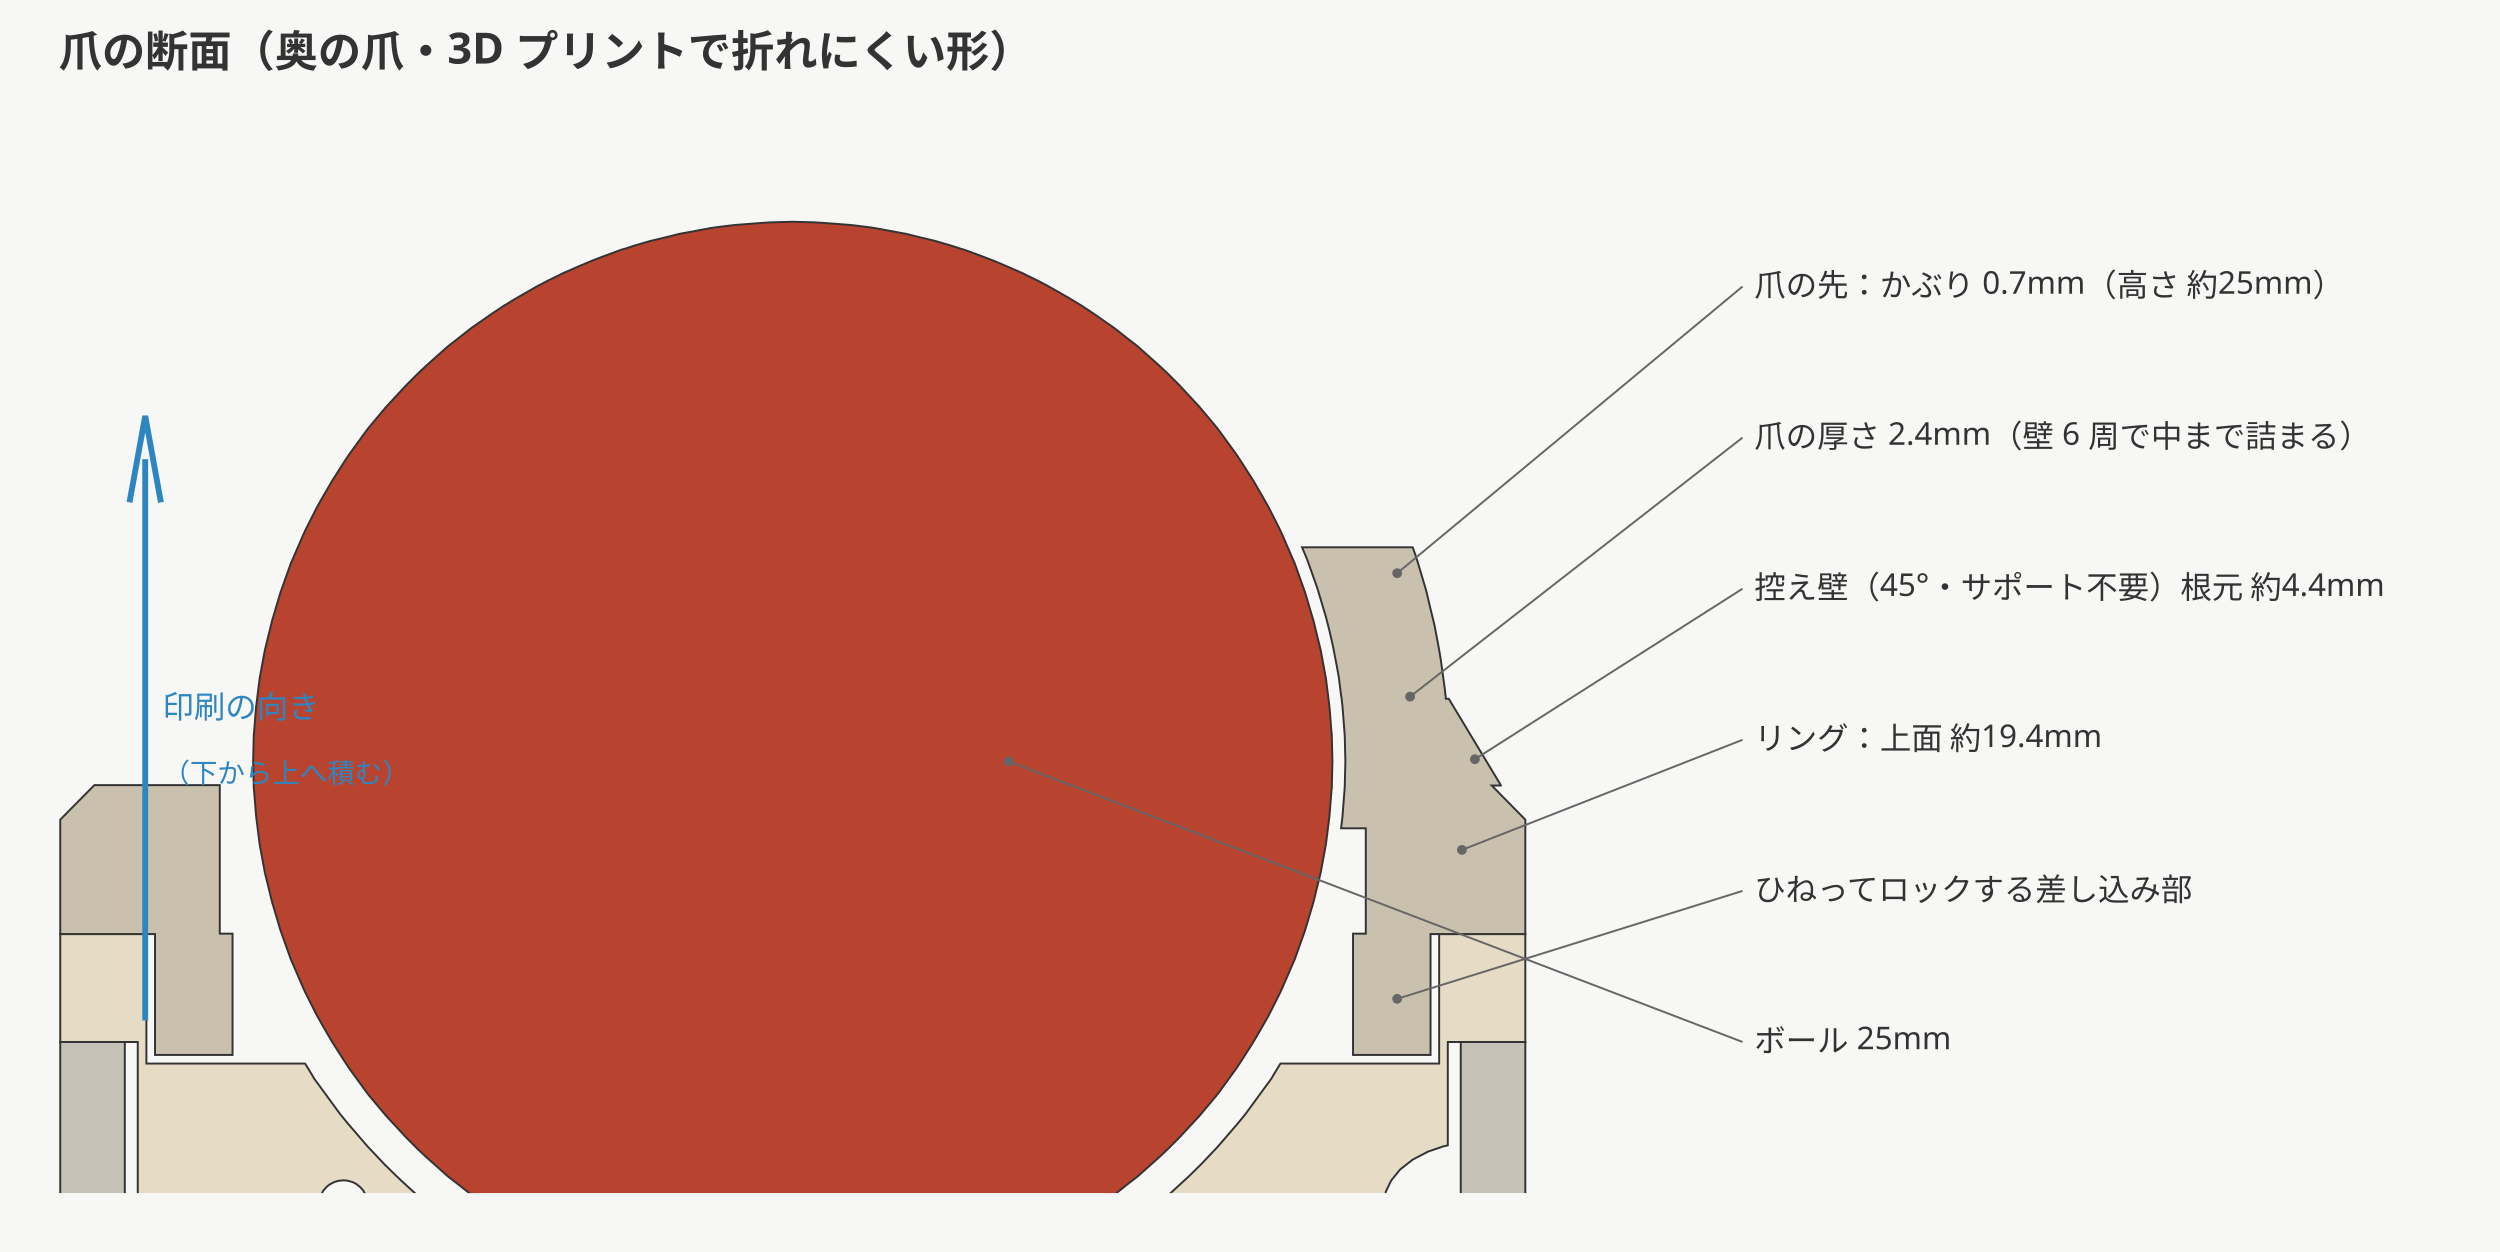
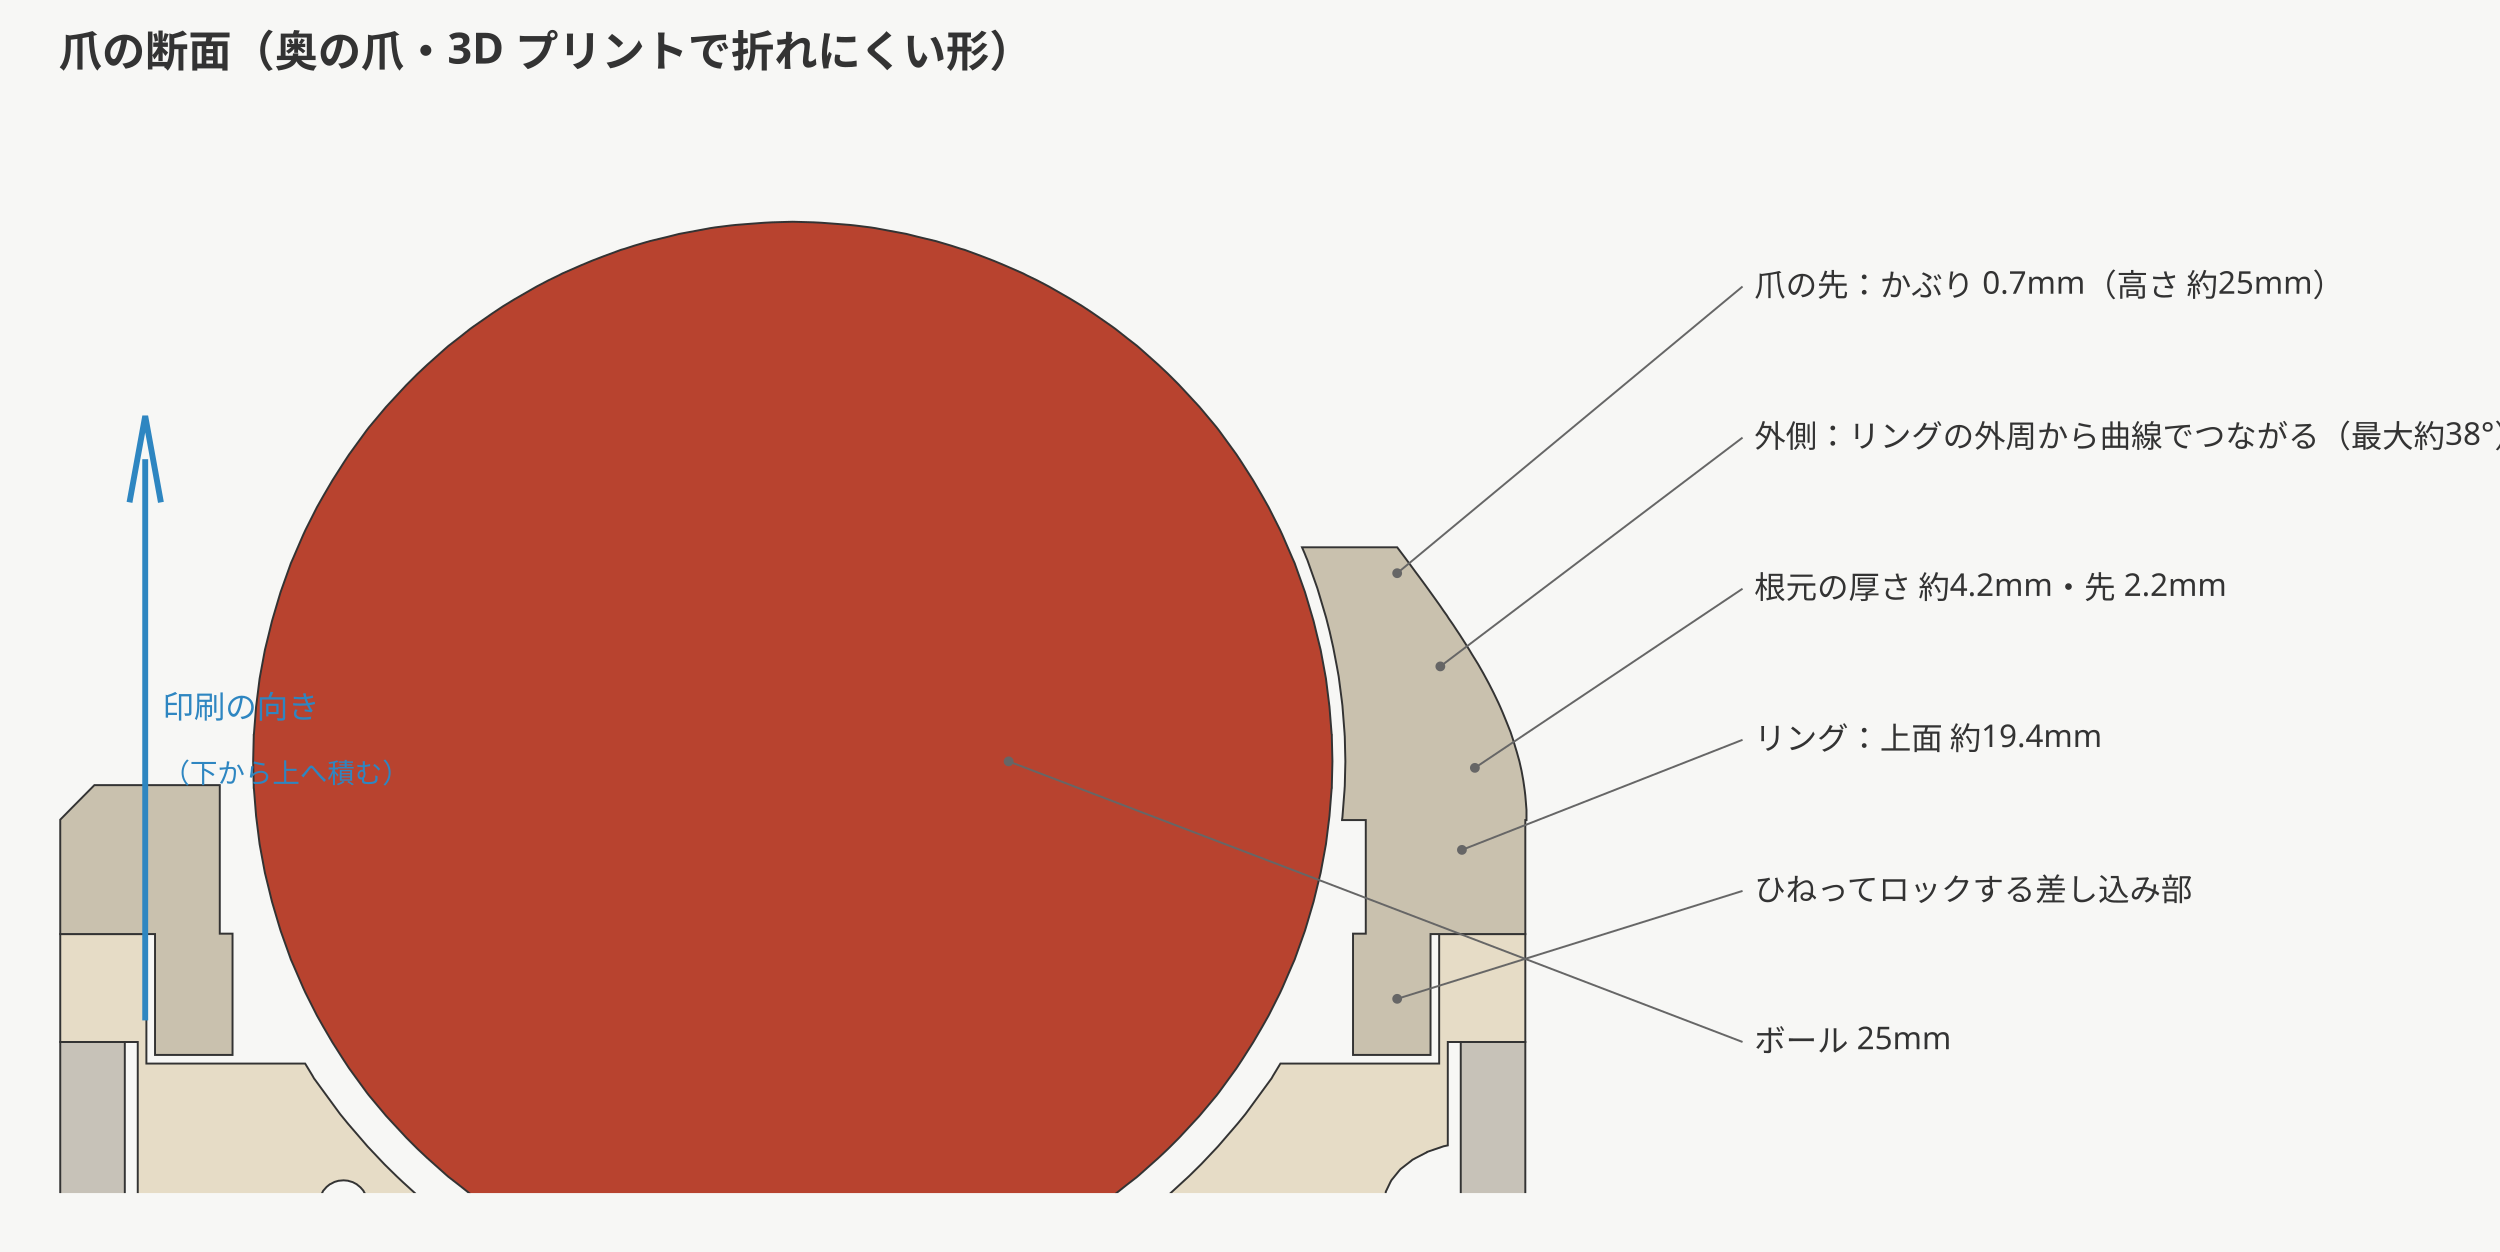
<svg xmlns="http://www.w3.org/2000/svg" width="1274" height="638" viewBox="0 0 1274 638" font-family="IPAPGothic, IPAGothic, sans-serif">
  <rect width="100%" height="100%" fill="#f7f7f5" />
  <text x="30" y="34" font-size="22" font-weight="bold" fill="#333">爪の断面（奥の爪・3D プリントで折れにくい形）</text>
  <clipPath id="waz160">
    <rect x="30" y="80" width="814" height="528" />
  </clipPath>
  <g clip-path="url(#waz160)">
    <path d="M777.3,630.1 L777.3,531.0 L772.9,531.0 L771.7,531.0 L771.1,531.0 L770.3,531.0 L765.6,531.0 L752.7,531.0 L744.4,531.0 L744.4,622.7 L744.4,806.0 L740.3,806.0 L739.3,806.0 L730.3,806.0 L727.0,806.0 L722.8,806.0 L717.8,806.0 L717.5,806.0 L712.0,806.0 L707.4,806.0 L707.4,785.5 L707.4,726.8 L705.9,726.8 L705.8,726.8 L699.2,726.8 L699.1,726.8 L692.3,726.8 L692.2,726.8 L685.2,726.8 L685.2,804.1 L685.2,806.0 L685.1,806.0 L685.1,806.0 L677.8,806.0 L670.7,806.0 L664.0,806.0 L657.7,806.0 L656.4,806.0 L650.2,806.0 L644.7,806.0 L639.9,806.0 L636.0,806.0 L632.9,806.0 L630.6,806.0 L629.2,806.0 L623.7,806.0 L605.1,806.0 L596.0,806.0 L596.0,809.9 L596.0,817.0 L404.0,817.0 L212.0,817.0 L212.0,813.1 L212.0,806.0 L201.4,806.0 L201.0,806.0 L200.2,806.0 L199.0,806.0 L182.7,806.0 L181.0,806.0 L179.0,806.0 L176.5,806.0 L173.6,806.0 L170.5,806.0 L167.1,806.0 L149.4,806.0 L146.2,806.0 L143.0,806.0 L139.7,806.0 L136.6,806.0 L118.6,806.0 L116.0,806.0 L113.5,806.0 L111.3,806.0 L109.3,806.0 L107.6,806.0 L89.9,806.0 L88.9,806.0 L88.0,806.0 L87.4,806.0 L85.4,806.0 L68.7,806.0 L68.4,806.0 L66.7,806.0 L63.6,806.0 L63.6,654.0 L63.6,609.7 L63.6,531.0 L55.3,531.0 L42.4,531.0 L37.7,531.0 L36.9,531.0 L36.3,531.0 L35.1,531.0 L30.7,531.0 L30.7,592.6 L30.7,631.2 L30.7,824.1 L30.7,828.0 L35.1,828.0 L36.3,828.0 L54.6,828.0 L59.3,828.0 L80.1,828.0 L88.2,828.0 L89.7,828.0 L89.8,828.0 L90.2,828.0 L111.0,828.0 L111.5,828.0 L112.3,828.0 L113.3,828.0 L114.6,828.0 L116.1,828.0 L117.8,828.0 L119.7,828.0 L121.7,828.0 L123.8,828.0 L126.0,828.0 L145.7,828.0 L148.2,828.0 L150.6,828.0 L153.0,828.0 L155.2,828.0 L157.3,828.0 L159.2,828.0 L160.8,828.0 L180.3,828.0 L182.0,828.0 L183.3,828.0 L184.3,828.0 L185.0,828.0 L185.4,828.0 L185.4,828.0 L187.6,828.0 L205.0,828.0 L231.7,828.0 L251.7,828.0 L278.8,828.0 L301.0,828.0 L328.0,828.0 L352.1,828.0 L360.4,828.0 L360.7,828.0 L361.3,828.0 L362.3,828.0 L363.6,828.0 L365.3,828.0 L367.2,828.0 L369.5,828.0 L371.9,828.0 L374.6,828.0 L377.4,828.0 L380.2,828.0 L383.1,828.0 L404.0,828.0 L406.9,828.0 L409.7,828.0 L412.3,828.0 L414.8,828.0 L417.1,828.0 L419.1,828.0 L420.8,828.0 L422.3,828.0 L423.3,828.0 L424.1,828.0 L424.5,828.0 L424.5,828.0 L429.5,828.0 L455.9,828.0 L480.0,828.0 L507.0,828.0 L529.2,828.0 L556.3,828.0 L576.3,828.0 L603.0,828.0 L620.4,828.0 L641.2,828.0 L641.4,828.0 L642.2,828.0 L643.5,828.0 L645.4,828.0 L650.0,828.0 L652.0,828.0 L654.6,828.0 L657.6,828.0 L661.1,828.0 L664.9,828.0 L669.1,828.0 L673.5,828.0 L678.1,828.0 L682.7,828.0 L684.5,828.0 L689.0,828.0 L693.4,828.0 L697.6,828.0 L701.6,828.0 L705.1,828.0 L708.2,828.0 L710.9,828.0 L712.9,828.0 L714.4,828.0 L715.3,828.0 L715.7,828.0 L719.8,828.0 L727.9,828.0 L748.7,828.0 L753.4,828.0 L771.7,828.0 L772.9,828.0 L777.3,828.0 Z" fill="#c7c2b8" stroke="#333" stroke-width="1" fill-rule="evenodd" />
    <path d="M294.2,671.3 L294.2,666.3 L294.2,659.0 L287.4,656.2 L285.0,655.1 L282.8,654.2 L281.2,653.5 L279.0,652.4 L265.3,645.3 L257.6,641.1 L249.2,636.0 L236.3,627.6 L233.1,625.3 L222.9,617.5 L220.2,615.5 L217.3,613.2 L215.5,611.7 L205.4,602.5 L202.1,599.4 L196.5,593.9 L195.8,593.2 L187.3,584.2 L177.3,572.6 L173.3,567.7 L160.5,550.2 L160.2,549.8 L160.1,549.7 L159.2,548.1 L155.5,542.0 L153.6,542.0 L142.7,542.0 L140.7,542.0 L137.0,542.0 L137.0,542.0 L136.7,542.0 L135.6,542.0 L134.3,542.0 L133.8,542.0 L125.4,542.0 L118.2,542.0 L99.9,542.0 L95.7,542.0 L79.6,542.0 L78.5,542.0 L74.6,542.0 L74.6,498.0 L74.6,476.0 L63.1,476.0 L57.7,476.0 L56.9,476.0 L54.6,476.0 L36.3,476.0 L35.1,476.0 L30.7,476.0 L30.7,494.3 L30.7,531.0 L35.1,531.0 L35.1,531.0 L35.2,531.0 L46.1,531.0 L55.5,531.0 L60.0,531.0 L70.2,531.0 L70.2,586.0 L70.2,696.0 L74.2,696.0 L75.2,696.0 L91.6,696.0 L95.8,696.0 L114.4,696.0 L121.7,696.0 L142.1,696.0 L152.4,696.0 L174.3,696.0 L187.4,696.0 L210.5,696.0 L226.1,696.0 L233.1,696.0 L233.3,696.0 L235.6,696.0 L235.7,696.0 L236.0,696.0 L236.4,696.0 L236.9,696.0 L237.6,696.0 L238.2,696.0 L239.2,696.0 L240.0,696.0 L241.2,696.0 L242.7,696.0 L244.3,696.0 L246.2,696.0 L248.2,696.0 L250.2,696.0 L251.1,696.0 L252.2,696.0 L253.4,696.0 L254.8,696.0 L256.3,696.0 L257.8,696.0 L259.9,696.0 L261.4,696.0 L263.5,696.0 L265.1,696.0 L267.2,696.0 L268.8,696.0 L270.8,696.0 L272.4,696.0 L274.3,696.0 L275.8,696.0 L277.6,696.0 L279.0,696.0 L280.6,696.0 L281.9,696.0 L283.4,696.0 L284.7,696.0 L285.7,696.0 L286.5,696.0 L287.1,696.0 L287.4,696.0 L287.4,696.0 L288.0,696.0 L288.5,696.0 L291.0,696.0 L291.6,696.0 L294.2,696.0 Z M737.8,670.8 L737.8,660.4 L737.8,643.4 L736.0,643.1 L735.9,643.0 L727.9,640.3 L727.3,640.1 L720.6,636.6 L719.8,636.1 L714.5,632.0 L713.7,631.3 L709.8,626.7 L709.1,625.8 L706.7,620.8 L706.2,619.8 L705.5,614.7 L705.3,613.6 L706.1,608.4 L706.2,607.3 L708.6,602.3 L709.1,601.4 L713.0,596.6 L713.7,595.8 L719.1,591.6 L719.8,591.0 L720.6,590.6 L721.3,590.2 L727.3,587.1 L727.3,587.0 L735.8,584.1 L735.9,584.1 L737.8,583.7 L737.8,566.7 L737.8,556.3 L737.8,531.0 L748.0,531.0 L752.5,531.0 L753.4,531.0 L771.7,531.0 L772.9,531.0 L777.3,531.0 L777.3,494.3 L777.3,476.0 L772.9,476.0 L771.7,476.0 L753.4,476.0 L750.3,476.0 L744.9,476.0 L733.4,476.0 L733.4,498.0 L733.4,542.0 L729.5,542.0 L728.4,542.0 L712.3,542.0 L708.1,542.0 L689.8,542.0 L682.6,542.0 L674.2,542.0 L673.7,542.0 L671.2,542.0 L662.2,542.0 L662.0,542.0 L662.0,542.0 L659.1,542.0 L657.8,542.0 L653.1,542.0 L652.5,542.0 L648.8,548.1 L647.9,549.7 L647.8,549.8 L647.5,550.2 L634.7,567.7 L630.7,572.6 L620.7,584.2 L612.2,593.2 L605.9,599.4 L592.5,611.7 L590.7,613.2 L585.1,617.5 L574.9,625.3 L571.7,627.6 L558.8,636.0 L550.4,641.1 L542.7,645.3 L529.0,652.4 L526.8,653.5 L525.2,654.2 L523.0,655.1 L520.6,656.2 L513.8,659.0 L513.8,666.3 L513.8,696.0 L516.4,696.0 L517.0,696.0 L519.1,696.0 L519.4,696.0 L519.4,696.0 L519.6,696.0 L519.8,696.0 L520.6,696.0 L521.8,696.0 L523.3,696.0 L525.2,696.0 L527.4,696.0 L529.9,696.0 L530.4,696.0 L533.1,696.0 L533.7,696.0 L536.6,696.0 L537.2,696.0 L540.2,696.0 L540.8,696.0 L543.9,696.0 L544.5,696.0 L547.6,696.0 L548.1,696.0 L551.2,696.0 L551.7,696.0 L554.7,696.0 L555.2,696.0 L558.0,696.0 L558.5,696.0 L558.9,696.0 L559.3,696.0 L559.6,696.0 L559.9,696.0 L560.1,696.0 L560.2,696.0 L560.3,696.0 L560.3,696.0 L560.6,696.0 L563.4,696.0 L566.0,696.0 L568.3,696.0 L570.2,696.0 L571.7,696.0 L572.8,696.0 L573.5,696.0 L573.8,696.0 L581.9,696.0 L597.5,696.0 L620.6,696.0 L633.7,696.0 L655.6,696.0 L665.9,696.0 L686.3,696.0 L693.6,696.0 L712.2,696.0 L716.4,696.0 L732.8,696.0 L733.8,696.0 L737.8,696.0 Z M174.7,625.6 L172.6,625.4 L172.3,625.4 L170.3,624.7 L170.0,624.6 L168.1,623.6 L167.9,623.4 L166.3,622.1 L166.1,621.9 L164.7,620.3 L164.6,620.0 L163.6,618.2 L163.5,617.9 L162.9,615.9 L162.9,615.6 L162.7,613.6 L162.7,613.2 L162.9,611.2 L163.0,610.9 L163.6,608.9 L163.8,608.7 L164.7,606.8 L164.9,606.6 L166.3,605.0 L166.5,604.8 L168.1,603.5 L168.4,603.4 L170.3,602.4 L170.5,602.3 L172.6,601.7 L172.8,601.7 L175.0,601.5 L175.2,601.5 L177.4,601.7 L177.6,601.8 L179.7,602.4 L179.9,602.5 L181.8,603.5 L182.0,603.7 L182.5,604.1 L183.6,605.0 L183.8,605.2 L185.2,606.8 L185.3,607.1 L186.0,608.3 L186.3,608.9 L186.4,609.2 L186.5,609.7 L187.0,611.2 L187.0,611.4 L187.2,613.6 L187.2,613.8 L187.0,615.9 L186.9,616.2 L186.3,618.2 L186.2,618.4 L185.2,620.3 L185.0,620.5 L183.6,622.1 L183.4,622.3 L181.8,623.6 L181.5,623.7 L179.7,624.7 L179.4,624.8 L177.4,625.4 L177.1,625.5 L175.0,625.7 Z" fill="#e6dcc6" stroke="#333" stroke-width="1" fill-rule="evenodd" />
-     <path d="M729.0,517.1 L729.0,476.0 L734.9,476.0 L741.7,476.0 L748.1,476.0 L749.3,476.0 L753.4,476.0 L771.7,476.0 L772.9,476.0 L777.3,476.0 L777.3,437.1 L777.3,417.7 L765.7,405.9 L760.2,400.3 L764.8,400.3 L764.8,400.1 L764.8,400.1 L738.3,356.1 L738.2,356.1 L738.0,356.1 L737.8,356.1 L737.8,356.1 L736.8,356.1 L736.7,354.5 L736.6,354.2 L736.3,351.3 L734.3,336.7 L733.3,330.7 L731.1,319.0 L728.8,309.5 L726.8,301.0 L722.9,287.9 L721.4,283.1 L721.1,282.2 L719.9,278.9 L672.5,278.9 L663.5,278.9 L664.8,281.9 L665.8,284.4 L665.9,284.6 L666.2,285.3 L671.3,299.7 L672.5,303.7 L675.8,314.8 L677.6,321.9 L679.4,329.9 L681.3,339.8 L682.2,344.8 L683.4,354.2 L683.7,356.1 L683.8,357.1 L684.1,359.6 L685.2,373.8 L685.2,374.0 L685.3,375.4 L685.6,388.0 L685.4,396.1 L685.3,400.3 L685.3,400.6 L685.2,402.0 L685.2,402.0 L685.2,402.2 L684.1,416.4 L683.8,418.9 L683.4,422.1 L685.7,422.1 L689.5,422.1 L690.7,422.1 L691.7,422.1 L696.0,422.1 L696.0,457.9 L696.0,475.8 L693.8,475.8 L689.5,475.8 L689.5,496.4 L689.5,537.6 L699.8,537.6 L704.9,537.6 L705.6,537.6 L708.2,537.6 L724.1,537.6 L725.2,537.6 L729.0,537.6 Z M118.5,496.4 L118.5,475.8 L114.2,475.8 L112.0,475.8 L112.0,450.5 L112.0,400.1 L95.1,400.1 L85.2,400.1 L81.9,400.1 L75.3,400.1 L54.6,400.1 L53.4,400.1 L48.1,400.1 L36.7,411.6 L30.7,417.7 L30.7,437.1 L30.7,476.0 L35.1,476.0 L36.3,476.0 L54.6,476.0 L58.7,476.0 L59.9,476.0 L66.3,476.0 L73.1,476.0 L79.0,476.0 L79.0,517.1 L79.0,537.6 L82.8,537.6 L83.9,537.6 L99.8,537.6 L102.4,537.6 L103.1,537.6 L108.2,537.6 L118.5,537.6 Z" fill="#c9c1ae" stroke="#333" stroke-width="1" fill-rule="evenodd" />
+     <path d="M729.0,517.1 L729.0,476.0 L734.9,476.0 L741.7,476.0 L748.1,476.0 L749.3,476.0 L753.4,476.0 L771.7,476.0 L772.9,476.0 L777.3,476.0 L777.3,437.1 L777.3,436.6 L777.3,417.9 L777.7,417.9 L777.9,417.9 L777.9,417.8 L777.9,417.7 L777.9,412.7 L777.5,407.8 L777.3,405.4 L777.0,402.8 L776.3,397.9 L776.3,397.9 L775.4,392.9 L774.3,388.0 L774.3,388.0 L772.9,383.0 L772.1,380.4 L771.4,378.0 L769.8,373.1 L767.8,368.1 L765.8,363.2 L765.8,363.2 L764.5,360.2 L763.6,358.2 L761.2,353.2 L758.7,348.3 L756.0,343.3 L753.2,338.4 L750.1,333.4 L748.6,330.9 L747.1,328.5 L743.9,323.5 L743.9,323.5 L742.1,320.8 L740.6,318.5 L738.3,315.2 L737.3,313.6 L735.5,311.1 L733.8,308.6 L730.3,303.7 L726.7,298.7 L726.7,298.7 L724.5,295.7 L723.1,293.8 L721.3,291.4 L719.4,288.8 L715.7,283.8 L712.0,278.9 L712.0,278.9 L711.8,278.9 L711.2,278.9 L708.9,278.9 L669.1,278.9 L663.5,278.9 L664.8,281.9 L665.8,284.4 L665.9,284.6 L666.2,285.3 L671.3,299.7 L672.5,303.7 L675.8,314.8 L677.6,321.9 L679.4,329.9 L681.3,339.8 L682.2,344.8 L683.8,357.1 L684.1,359.6 L685.2,373.8 L685.2,374.0 L685.3,375.4 L685.6,388.0 L685.3,400.6 L685.2,402.0 L685.2,402.2 L684.1,416.4 L683.9,417.8 L683.9,417.9 L689.9,417.9 L696.0,417.9 L696.0,456.5 L696.0,475.8 L693.8,475.8 L689.5,475.8 L689.5,496.4 L689.5,537.6 L699.8,537.6 L704.9,537.6 L705.6,537.6 L708.2,537.6 L724.1,537.6 L725.2,537.6 L729.0,537.6 Z M118.5,496.4 L118.5,475.8 L114.2,475.8 L112.0,475.8 L112.0,450.5 L112.0,400.1 L95.1,400.1 L85.2,400.1 L81.9,400.1 L75.3,400.1 L54.6,400.1 L53.4,400.1 L48.1,400.1 L36.7,411.6 L30.7,417.7 L30.7,437.1 L30.7,476.0 L35.1,476.0 L36.3,476.0 L54.6,476.0 L58.7,476.0 L59.9,476.0 L66.3,476.0 L73.1,476.0 L79.0,476.0 L79.0,517.1 L79.0,537.6 L82.8,537.6 L83.9,537.6 L99.8,537.6 L102.4,537.6 L103.1,537.6 L108.2,537.6 L118.5,537.6 Z" fill="#c9c1ae" stroke="#333" stroke-width="1" fill-rule="evenodd" />
    <path d="M414.5,662.7 L418.4,662.5 L425.1,662.0 L432.8,661.4 L435.7,661.1 L443.7,660.1 L446.3,659.7 L447.3,659.5 L457.0,657.7 L461.9,656.8 L467.8,655.3 L476.6,653.2 L478.7,652.6 L484.8,650.8 L489.7,649.2 L491.5,648.7 L500.7,645.3 L506.4,643.1 L511.9,640.8 L521.5,636.6 L523.2,635.7 L528.4,633.2 L534.5,630.0 L536.6,628.8 L545.8,623.5 L551.7,619.9 L557.1,616.3 L566.6,609.7 L568.4,608.4 L574.2,603.8 L579.5,599.7 L581.1,598.3 L590.3,590.1 L595.2,585.5 L600.9,579.8 L608.6,571.5 L611.2,568.7 L620.0,558.2 L621.0,556.9 L621.3,556.5 L630.1,544.4 L632.8,540.3 L638.6,531.2 L643.1,523.5 L646.5,517.5 L652.3,506.0 L653.5,503.4 L658.6,491.6 L659.8,488.9 L660.0,488.3 L665.0,474.3 L666.2,470.3 L669.4,459.5 L671.1,452.5 L673.0,444.8 L674.8,435.1 L675.7,430.2 L677.2,418.2 L677.5,415.8 L678.6,401.9 L678.7,401.7 L678.7,400.4 L679.0,388.0 L678.7,375.6 L678.7,374.3 L678.6,374.1 L677.5,360.2 L677.2,357.8 L675.7,345.8 L674.8,340.9 L673.0,331.2 L671.1,323.5 L669.4,316.5 L666.2,305.7 L665.0,301.7 L660.0,287.7 L659.8,287.1 L658.6,284.4 L653.5,272.6 L652.3,270.0 L646.5,258.5 L643.1,252.5 L638.6,244.8 L632.8,235.7 L630.1,231.6 L621.3,219.5 L621.0,219.1 L620.0,217.8 L611.2,207.3 L608.6,204.5 L600.9,196.2 L595.2,190.5 L590.3,185.9 L581.1,177.7 L579.5,176.3 L574.2,172.2 L568.4,167.6 L566.6,166.3 L557.1,159.7 L551.7,156.1 L545.8,152.5 L536.6,147.2 L534.5,146.0 L528.4,142.8 L523.2,140.3 L521.5,139.4 L511.9,135.2 L506.4,132.9 L500.7,130.7 L491.5,127.3 L489.7,126.8 L484.8,125.2 L478.7,123.4 L476.6,122.8 L467.8,120.7 L461.9,119.2 L457.0,118.3 L447.3,116.5 L446.3,116.3 L443.7,115.9 L435.7,114.9 L432.8,114.6 L425.1,114.0 L418.4,113.5 L414.5,113.3 L404.0,113.0 L393.5,113.3 L389.6,113.5 L382.9,114.0 L375.2,114.6 L372.3,114.9 L364.3,115.9 L361.7,116.3 L360.7,116.5 L351.0,118.3 L346.1,119.2 L340.2,120.7 L331.4,122.8 L329.3,123.4 L323.2,125.2 L318.3,126.8 L316.5,127.3 L307.3,130.7 L301.6,132.9 L296.1,135.2 L286.5,139.4 L284.8,140.3 L279.6,142.8 L273.5,146.0 L271.4,147.2 L262.2,152.5 L256.3,156.1 L250.9,159.7 L241.4,166.3 L239.6,167.6 L233.8,172.2 L228.5,176.3 L226.9,177.7 L217.7,185.9 L212.8,190.5 L207.1,196.2 L199.4,204.5 L196.8,207.3 L188.0,217.8 L187.0,219.1 L186.7,219.5 L177.9,231.6 L175.2,235.7 L169.4,244.8 L164.9,252.5 L161.5,258.5 L155.7,270.0 L154.5,272.6 L149.4,284.4 L148.2,287.1 L148.0,287.7 L143.0,301.7 L141.8,305.7 L138.6,316.5 L136.9,323.5 L135.0,331.2 L133.2,340.9 L132.3,345.8 L130.8,357.8 L130.5,360.2 L129.4,374.1 L129.3,374.3 L129.3,375.6 L129.0,388.0 L129.3,400.4 L129.3,401.7 L129.4,401.9 L130.5,415.8 L130.8,418.2 L132.3,430.2 L133.2,435.1 L135.0,444.8 L136.9,452.5 L138.6,459.5 L141.8,470.3 L143.0,474.3 L148.0,488.3 L148.2,488.9 L149.4,491.6 L154.5,503.4 L155.7,506.0 L161.5,517.5 L164.9,523.5 L169.4,531.2 L175.2,540.3 L177.9,544.4 L186.7,556.5 L187.0,556.9 L188.0,558.2 L196.8,568.7 L199.4,571.5 L207.1,579.8 L212.8,585.5 L217.7,590.1 L226.9,598.3 L228.5,599.7 L233.8,603.8 L239.6,608.4 L241.4,609.7 L250.9,616.3 L256.3,619.9 L262.2,623.5 L271.4,628.8 L273.5,630.0 L279.6,633.2 L284.8,635.7 L286.5,636.6 L296.1,640.8 L301.6,643.1 L307.3,645.3 L316.5,648.7 L318.3,649.2 L323.2,650.8 L329.3,652.6 L331.4,653.2 L340.2,655.3 L346.1,656.8 L351.0,657.7 L360.7,659.5 L361.7,659.7 L364.3,660.1 L372.3,661.1 L375.2,661.4 L382.9,662.0 L389.6,662.5 L393.5,662.7 L404.0,663.0 Z" fill="#b8432f" stroke="#333" stroke-width="1" fill-rule="evenodd" />
    <line x1="74.0" y1="520.0" x2="74.0" y2="234.0" stroke="#2e86c1" stroke-width="3" />
    <path d="M66.0,256.0 L74.0,212.0 L82.0,256.0" fill="none" stroke="#2e86c1" stroke-width="3" />
    <text x="82.8" y="366.0" font-size="16" fill="#2e86c1">印刷の向き</text>
    <text x="82.8" y="399.0" font-size="14" fill="#2e86c1">（下から上へ積む）</text>
  </g>
  <line x1="30" y1="828.0" x2="844.0" y2="828.0" stroke="#333" stroke-width="2" />
  <line x1="712.0" y1="292.1" x2="888.0" y2="146.0" stroke="#666" stroke-width="1" />
  <circle cx="712.0" cy="292.1" r="2.5" fill="#666" />
  <text x="894.0" y="151.0" font-size="16" fill="#333">爪の先：かぶり 0.7mm（高さ 約25mm）</text>
-   <line x1="718.6" y1="355.0" x2="888.0" y2="223.0" stroke="#666" stroke-width="1" />
-   <circle cx="718.6" cy="355.0" r="2.5" fill="#666" />
-   <text x="894.0" y="228.0" font-size="16" fill="#333">爪の厚さ 2.4mm（壁 6 周で中まで詰まる）</text>
-   <line x1="751.6" y1="386.9" x2="888.0" y2="300.0" stroke="#666" stroke-width="1" />
-   <circle cx="751.6" cy="386.9" r="2.5" fill="#666" />
-   <text x="894.0" y="305.0" font-size="16" fill="#333">控え壁（45°・サポート不要）根元 約4.4mm</text>
+   <line x1="734.0" y1="339.6" x2="888.0" y2="223.0" stroke="#666" stroke-width="1" />
+   <circle cx="734.0" cy="339.6" r="2.5" fill="#666" />
+   <text x="894.0" y="228.0" font-size="16" fill="#333">外側：リングの外周から曲線でつながる（最大約38°）</text>
+   <line x1="751.6" y1="391.3" x2="888.0" y2="300.0" stroke="#666" stroke-width="1" />
+   <circle cx="751.6" cy="391.3" r="2.5" fill="#666" />
+   <text x="894.0" y="305.0" font-size="16" fill="#333">根元の厚さ 約4.2mm・先 2.2mm</text>
  <line x1="745.0" y1="433.1" x2="888.0" y2="377.0" stroke="#666" stroke-width="1" />
  <circle cx="745.0" cy="433.1" r="2.5" fill="#666" />
  <text x="894.0" y="382.0" font-size="16" fill="#333">リング：上面 約19.4mm</text>
  <line x1="712.0" y1="509.0" x2="888.0" y2="454.0" stroke="#666" stroke-width="1" />
  <circle cx="712.0" cy="509.0" r="2.5" fill="#666" />
  <text x="894.0" y="459.0" font-size="16" fill="#333">ひねってロックする差し込み部</text>
  <line x1="514.0" y1="388.0" x2="888.0" y2="531.0" stroke="#666" stroke-width="1" />
  <circle cx="514.0" cy="388.0" r="2.5" fill="#666" />
  <text x="894.0" y="536.0" font-size="16" fill="#333">ボール 25mm</text>
</svg>
